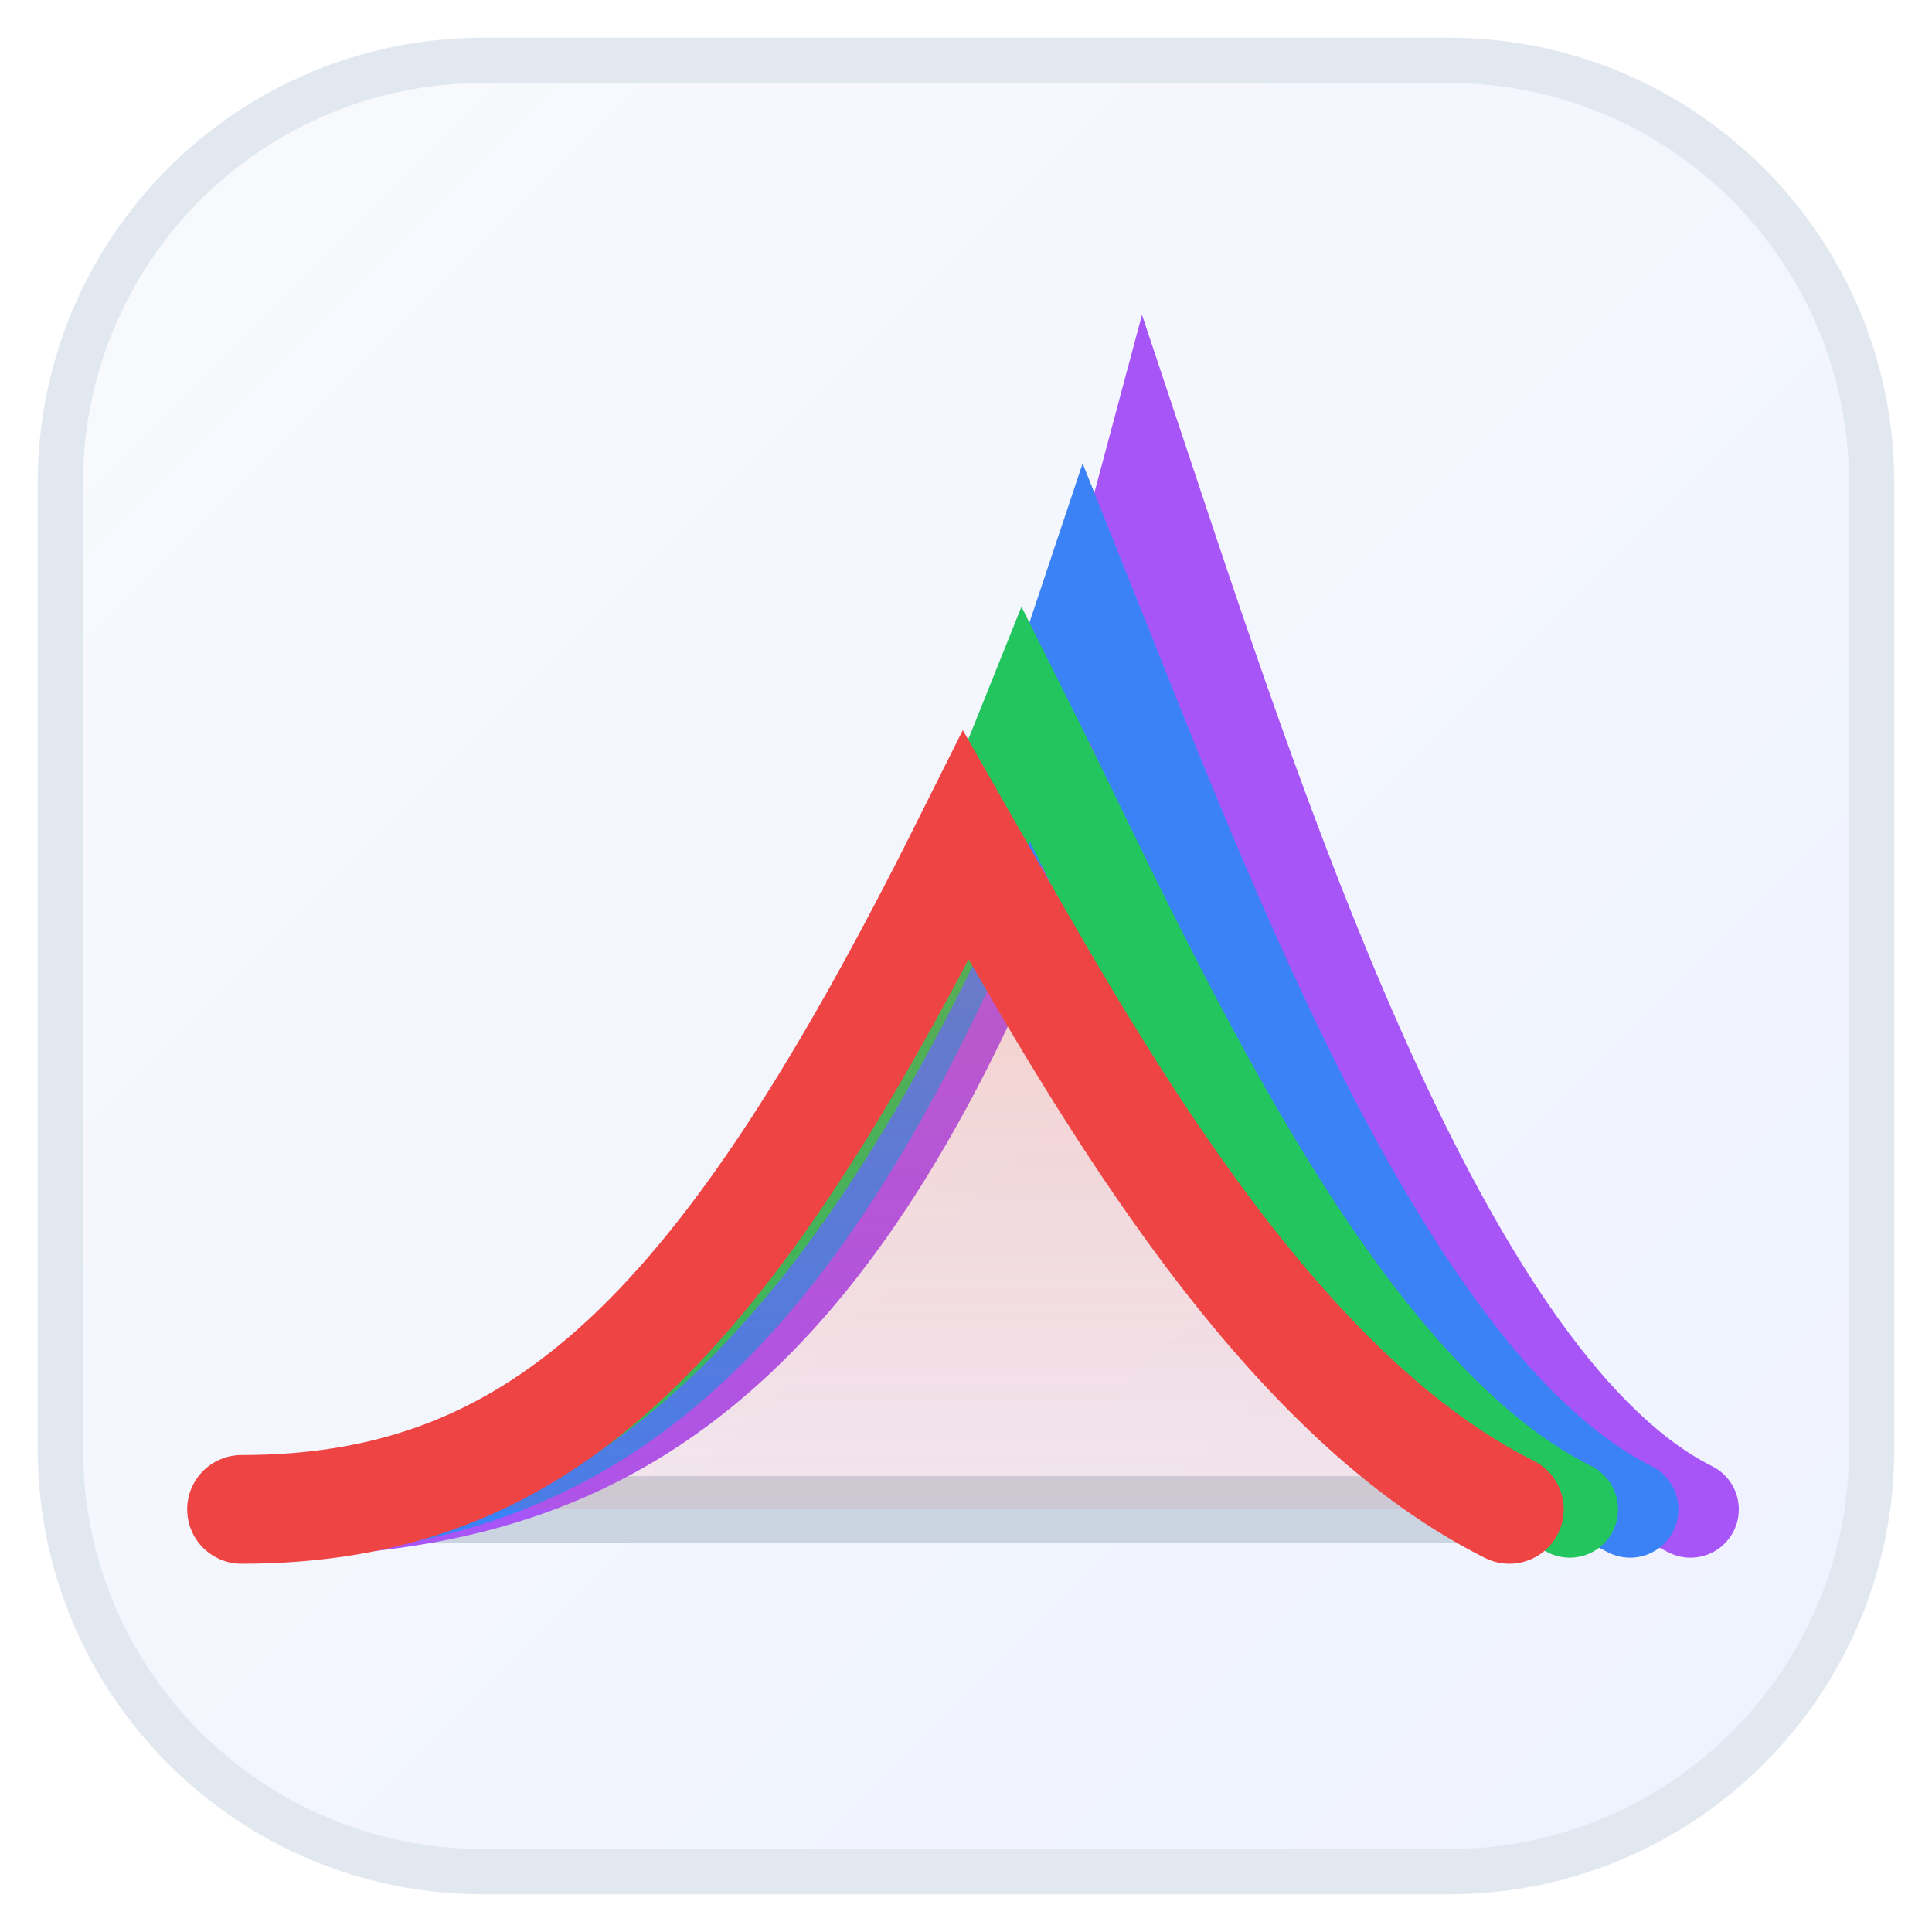
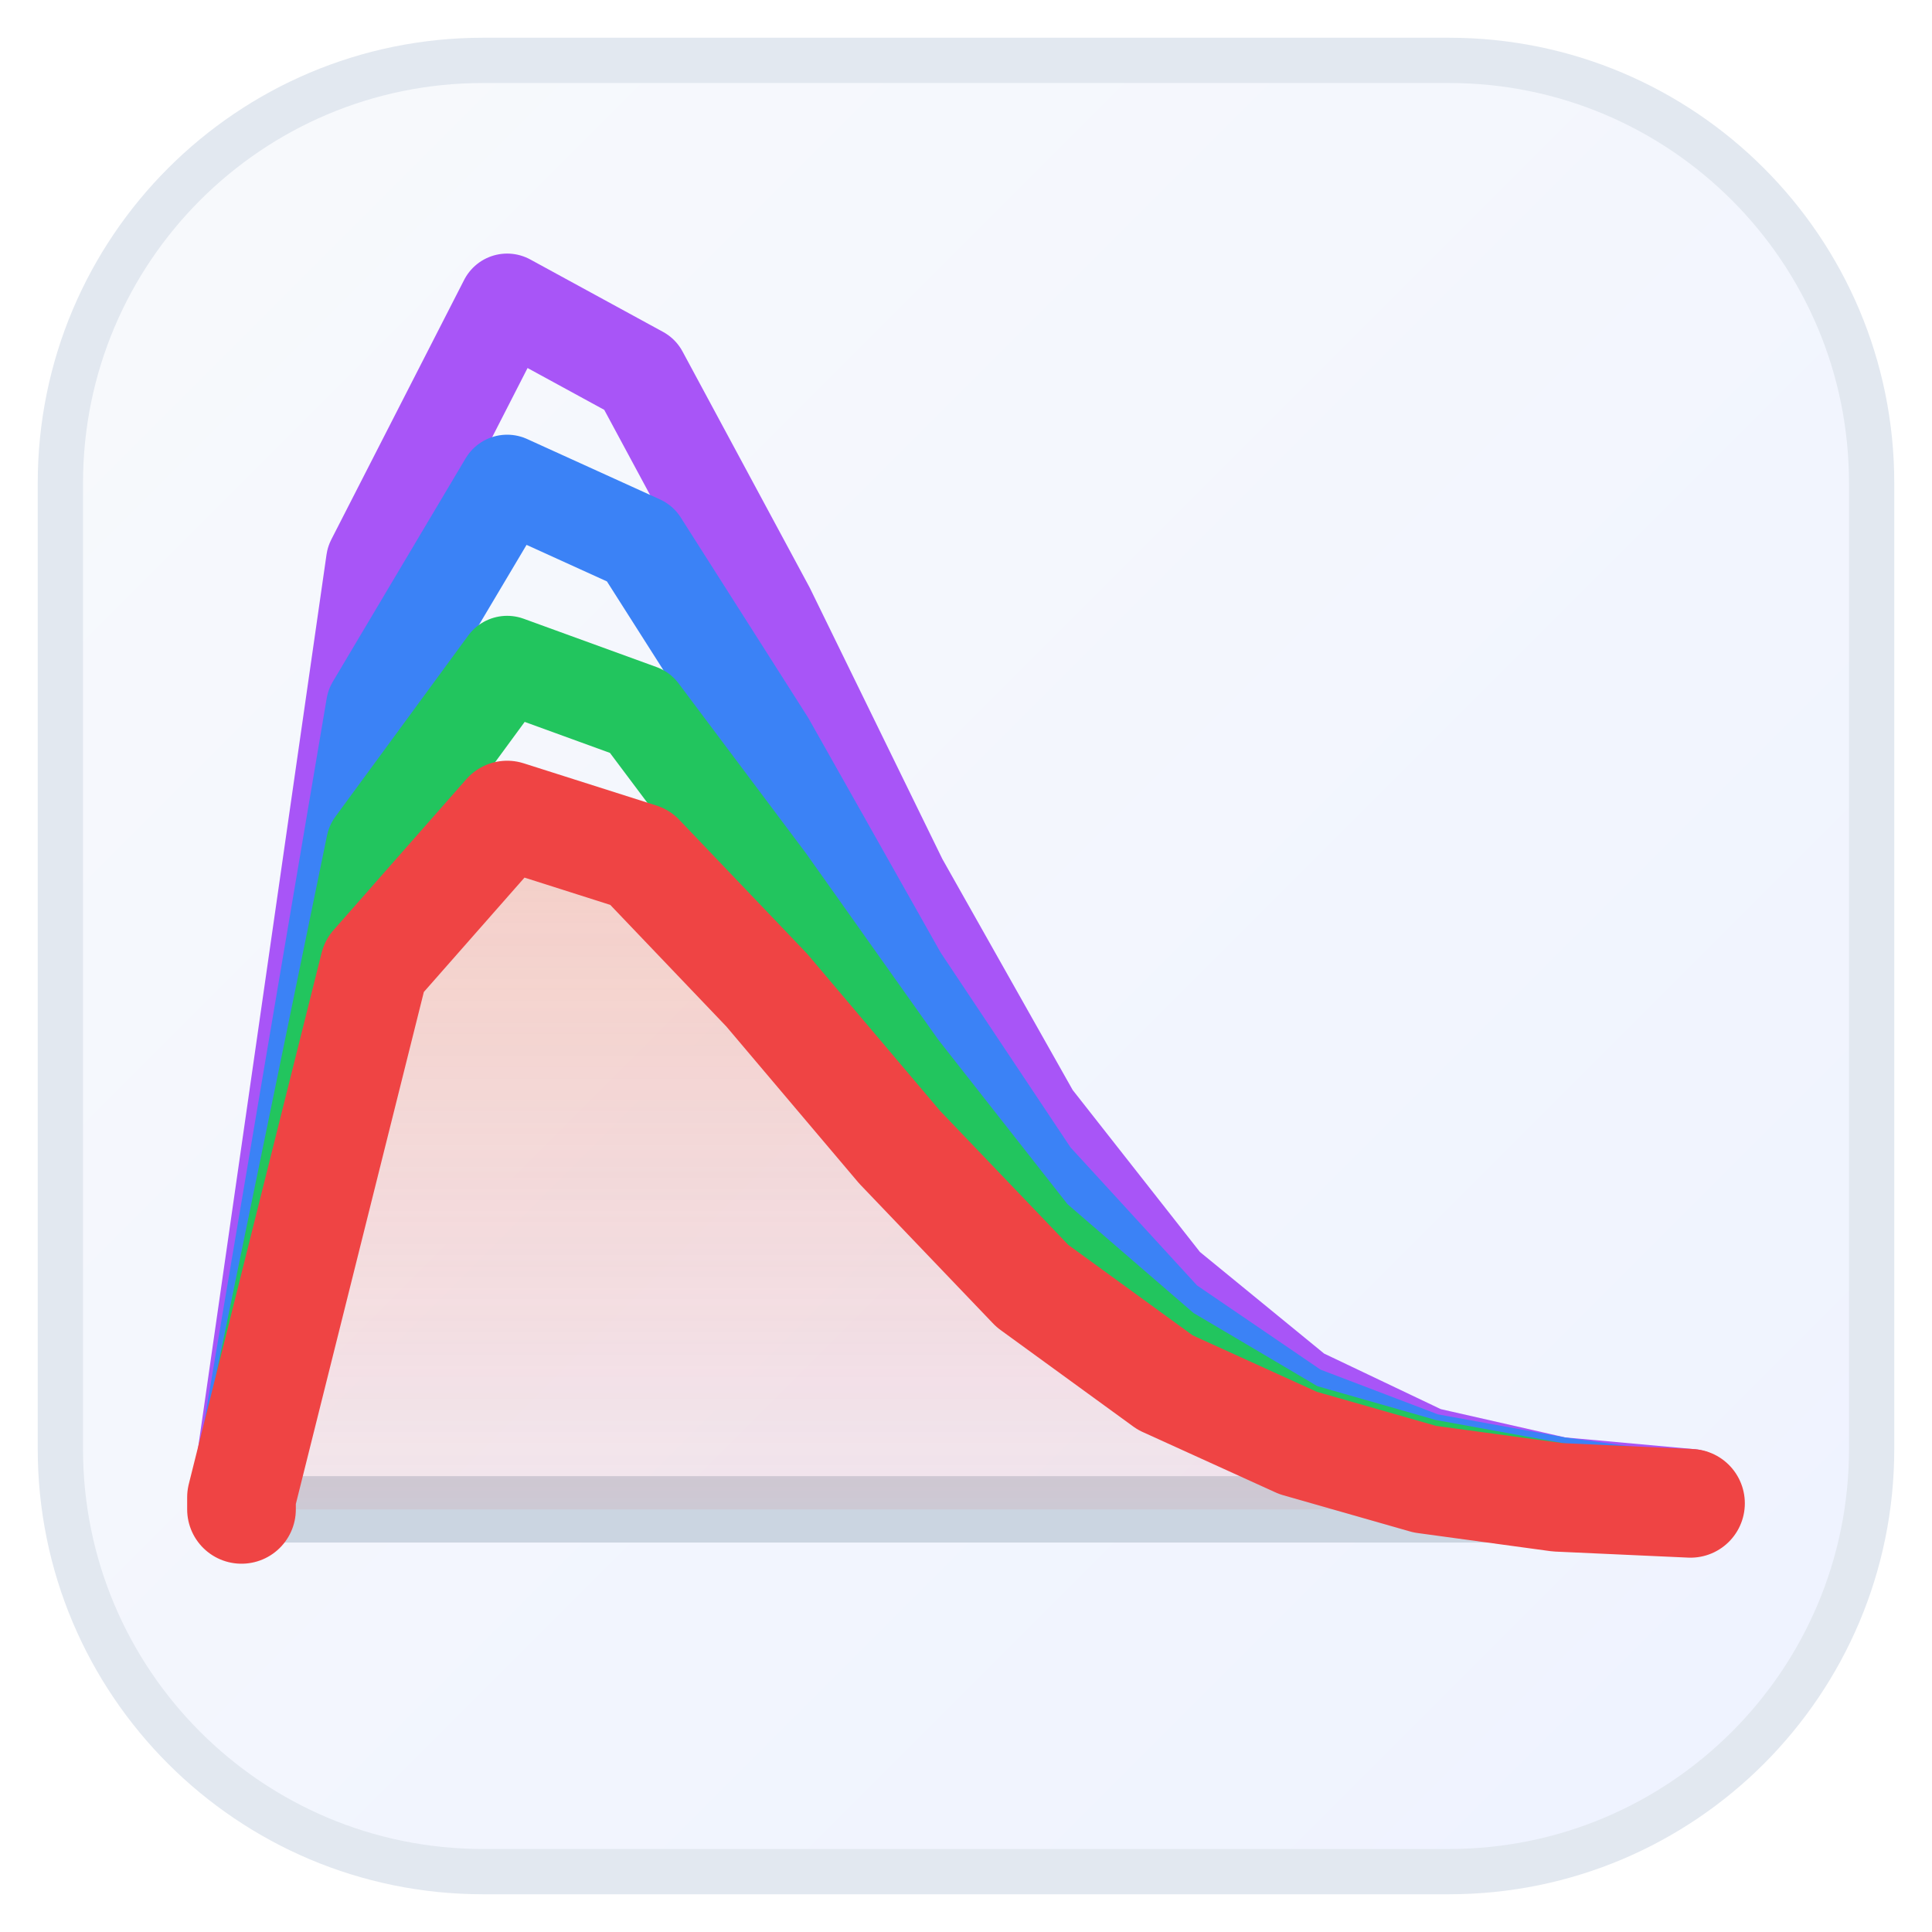
<svg xmlns="http://www.w3.org/2000/svg" width="32" height="32" viewBox="0 0 32 32" fill="none">
  <rect x="1" y="1" width="30" height="30" rx="7" fill="url(#bg)" stroke="#e2e8f0" stroke-width="0.75" />
  <line x1="4" y1="25" x2="28" y2="25" stroke="#cbd5e1" stroke-width="1.1" stroke-linecap="round" />
-   <path d="M4 25 C 10 25, 15 23, 19 8 C 21 14, 24 23, 28 25" stroke="#a855f7" stroke-width="1.6" stroke-linecap="round" fill="none" />
-   <path d="M4 25 C 10 25, 14 22, 18 10 C 20 15, 23 23, 27 25" stroke="#3b82f6" stroke-width="1.6" stroke-linecap="round" fill="none" />
-   <path d="M4 25 C 9 25, 13 22, 17 12 C 19 16, 22 23, 26 25" stroke="#22c55e" stroke-width="1.6" stroke-linecap="round" fill="none" />
-   <path d="M4 25 C 9 25, 12 22, 16 14 C 18 17.5, 21 23, 25 25 L25 25 L4 25 Z" fill="url(#fill)" opacity="0.85" />
-   <path d="M4 25 C 9 25, 12 22, 16 14 C 18 17.5, 21 23, 25 25" stroke="#ef4444" stroke-width="1.8" stroke-linecap="round" fill="none" />
+   <path d="M4 25 L4.0 24.6 L6.2 9.3 L8.4 5.0 L10.6 6.2 L12.7 10.1 L14.9 14.6 L17.1 18.5 L19.3 21.3 L21.5 23.1 L23.6 24.1 L25.8 24.6 L28.0 24.8" stroke="#a855f7" stroke-width="1.6" stroke-linecap="round" stroke-linejoin="round" fill="none" />
+   <path d="M4 25 L4.0 24.7 L6.2 11.7 L8.4 8.0 L10.6 9.0 L12.7 12.3 L14.9 16.2 L17.1 19.5 L19.3 21.9 L21.5 23.4 L23.6 24.2 L25.8 24.6 L28.0 24.9" stroke="#3b82f6" stroke-width="1.6" stroke-linecap="round" stroke-linejoin="round" fill="none" />
+   <path d="M4 25 L4.0 24.7 L6.2 14.0 L8.4 11.0 L10.6 11.8 L12.7 14.6 L14.9 17.7 L17.1 20.5 L19.3 22.4 L21.5 23.7 L23.6 24.3 L25.8 24.7 L28.0 24.9" stroke="#22c55e" stroke-width="1.6" stroke-linecap="round" stroke-linejoin="round" fill="none" />
+   <path d="M4 25 L4.0 24.8 L6.2 16.0 L8.4 13.5 L10.6 14.2 L12.7 16.4 L14.9 19.0 L17.1 21.3 L19.3 22.9 L21.5 23.9 L23.6 24.5 L25.8 24.8 L28.0 24.9 L28 25 L4 25 Z" fill="url(#fill)" opacity="0.85" />
+   <path d="M4 25 L4.0 24.8 L6.2 16.0 L8.4 13.5 L10.6 14.2 L12.7 16.4 L14.9 19.0 L17.1 21.3 L19.3 22.9 L21.5 23.9 L23.6 24.5 L25.8 24.8 L28.0 24.9" stroke="#ef4444" stroke-width="1.8" stroke-linecap="round" stroke-linejoin="round" fill="none" />
  <defs>
    <linearGradient id="bg" x1="0" y1="0" x2="32" y2="32" gradientUnits="userSpaceOnUse">
      <stop stop-color="#f8fafc" />
      <stop offset="1" stop-color="#eef2ff" />
    </linearGradient>
    <linearGradient id="fill" x1="0" y1="4" x2="0" y2="25" gradientUnits="userSpaceOnUse">
      <stop stop-color="#fb923c" stop-opacity="0.55" />
      <stop offset="1" stop-color="#ef4444" stop-opacity="0.10" />
    </linearGradient>
  </defs>
</svg>
